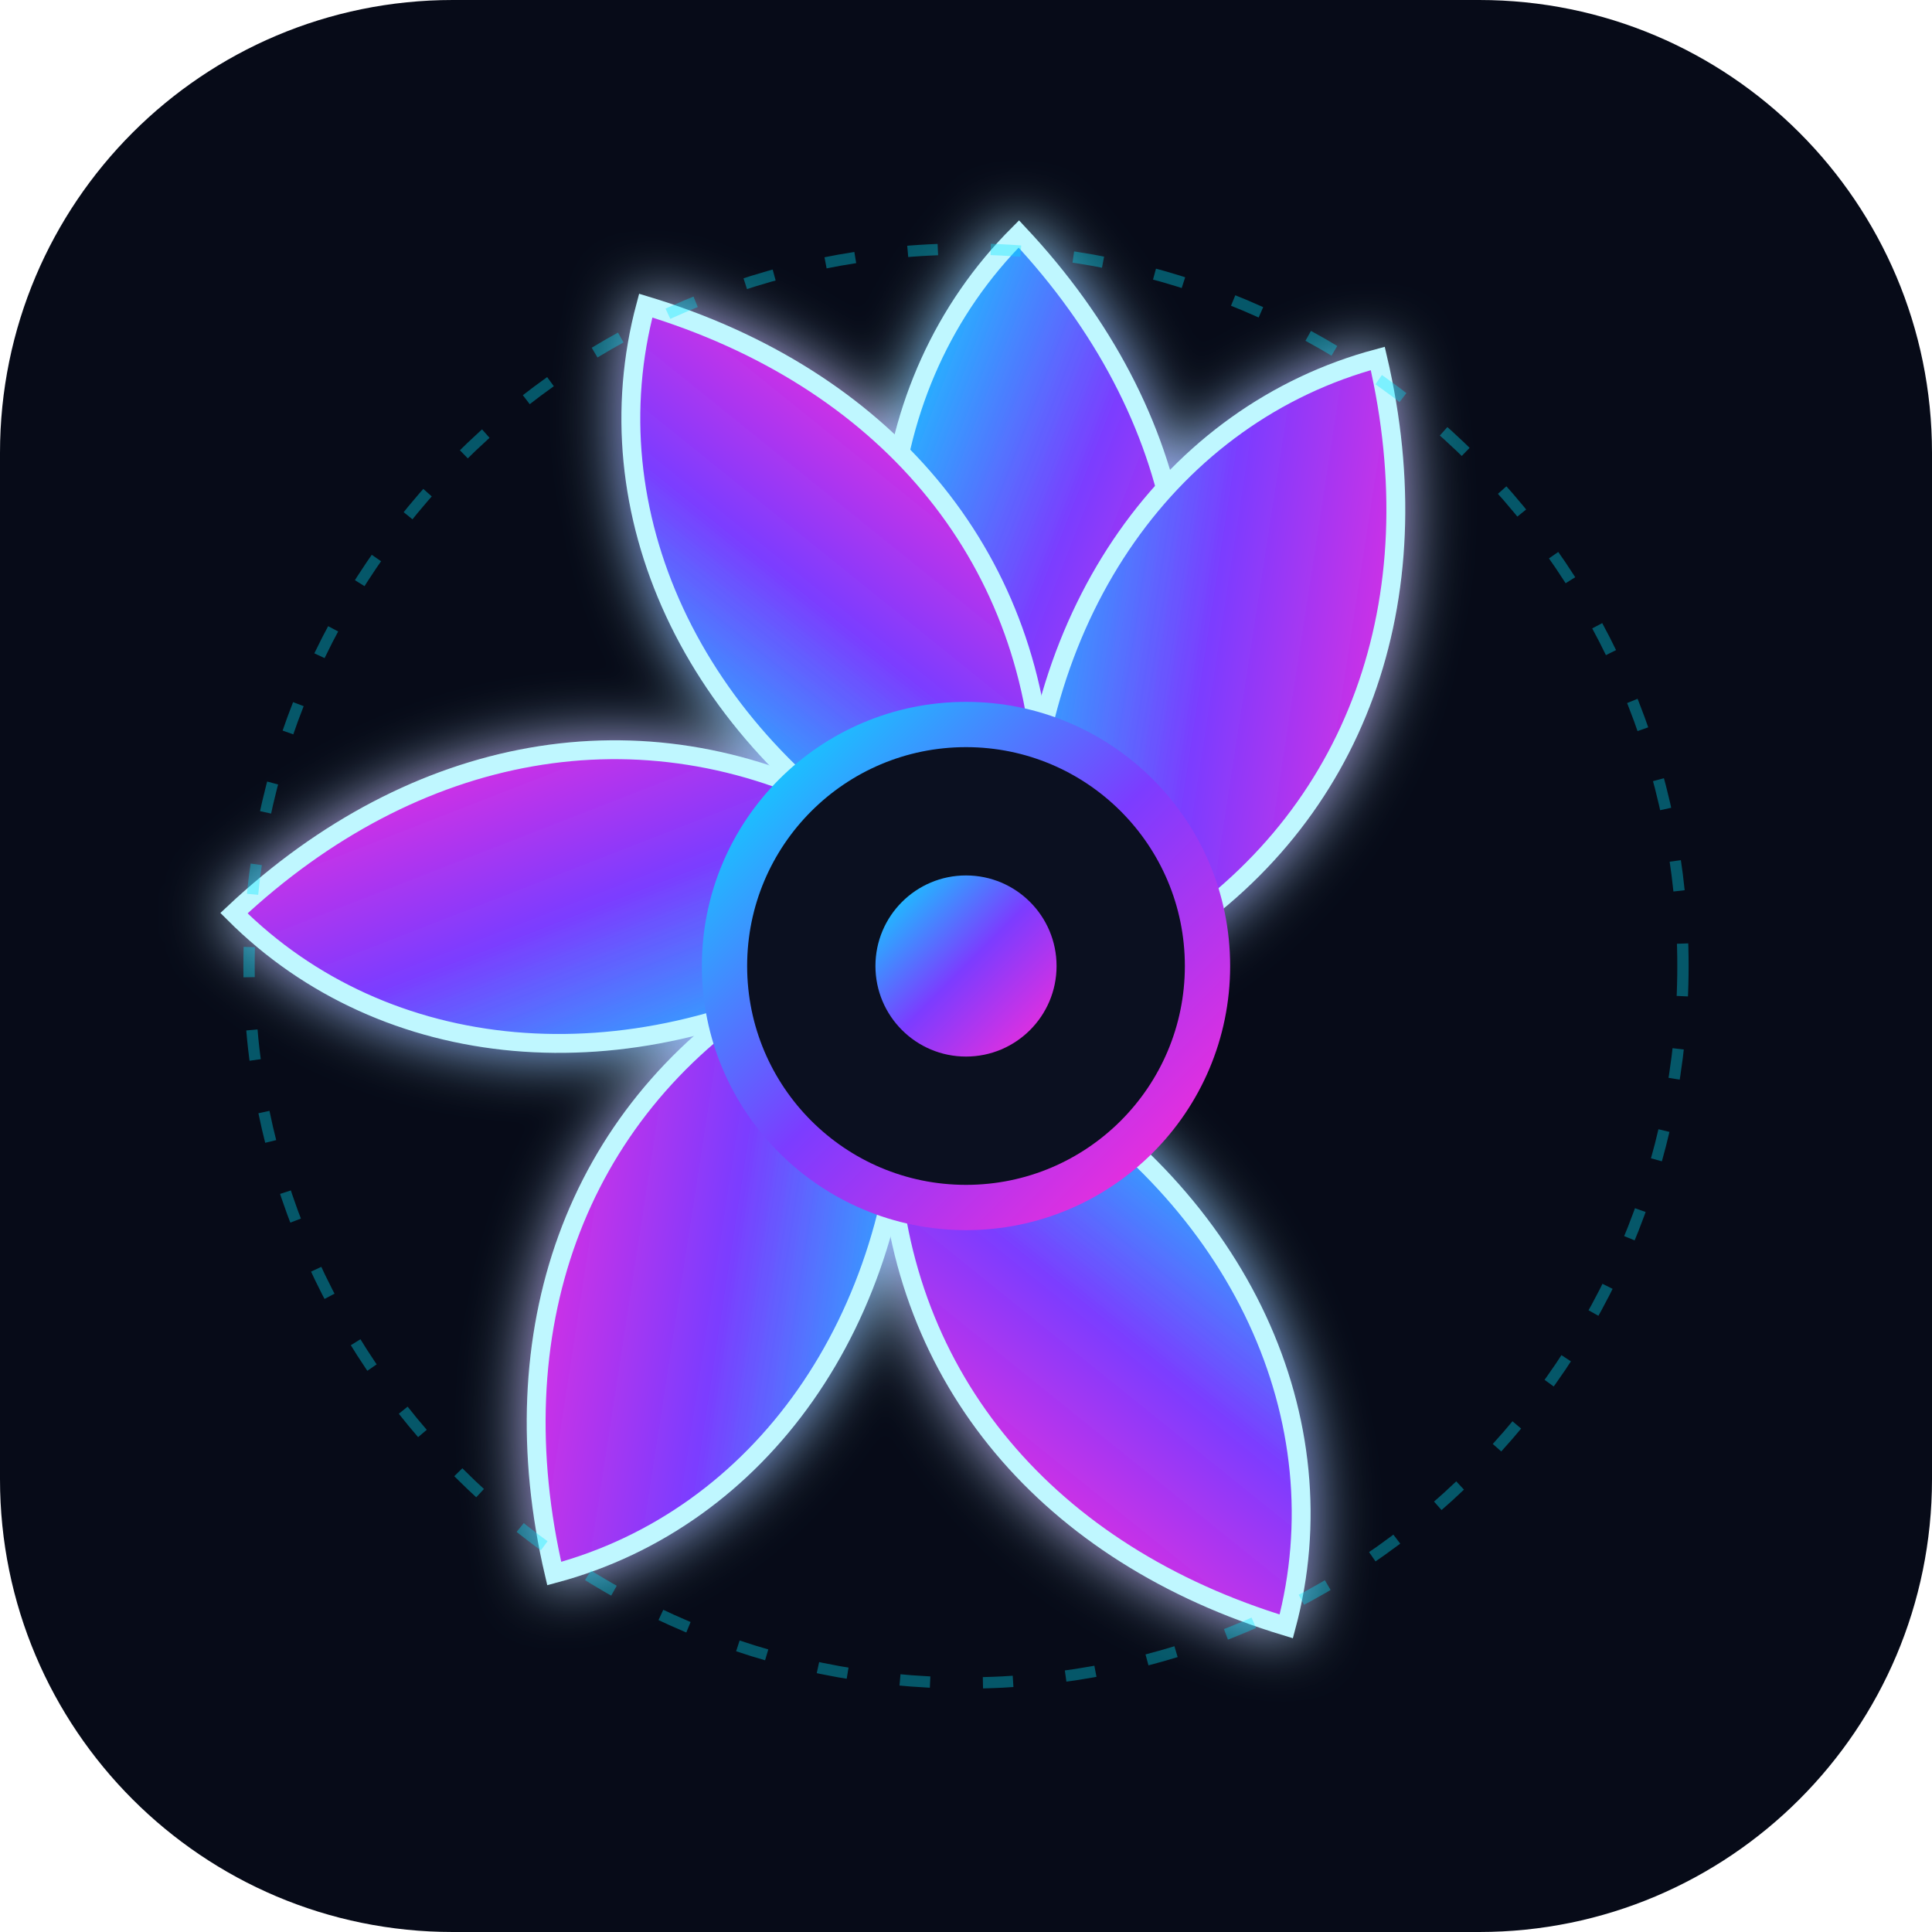
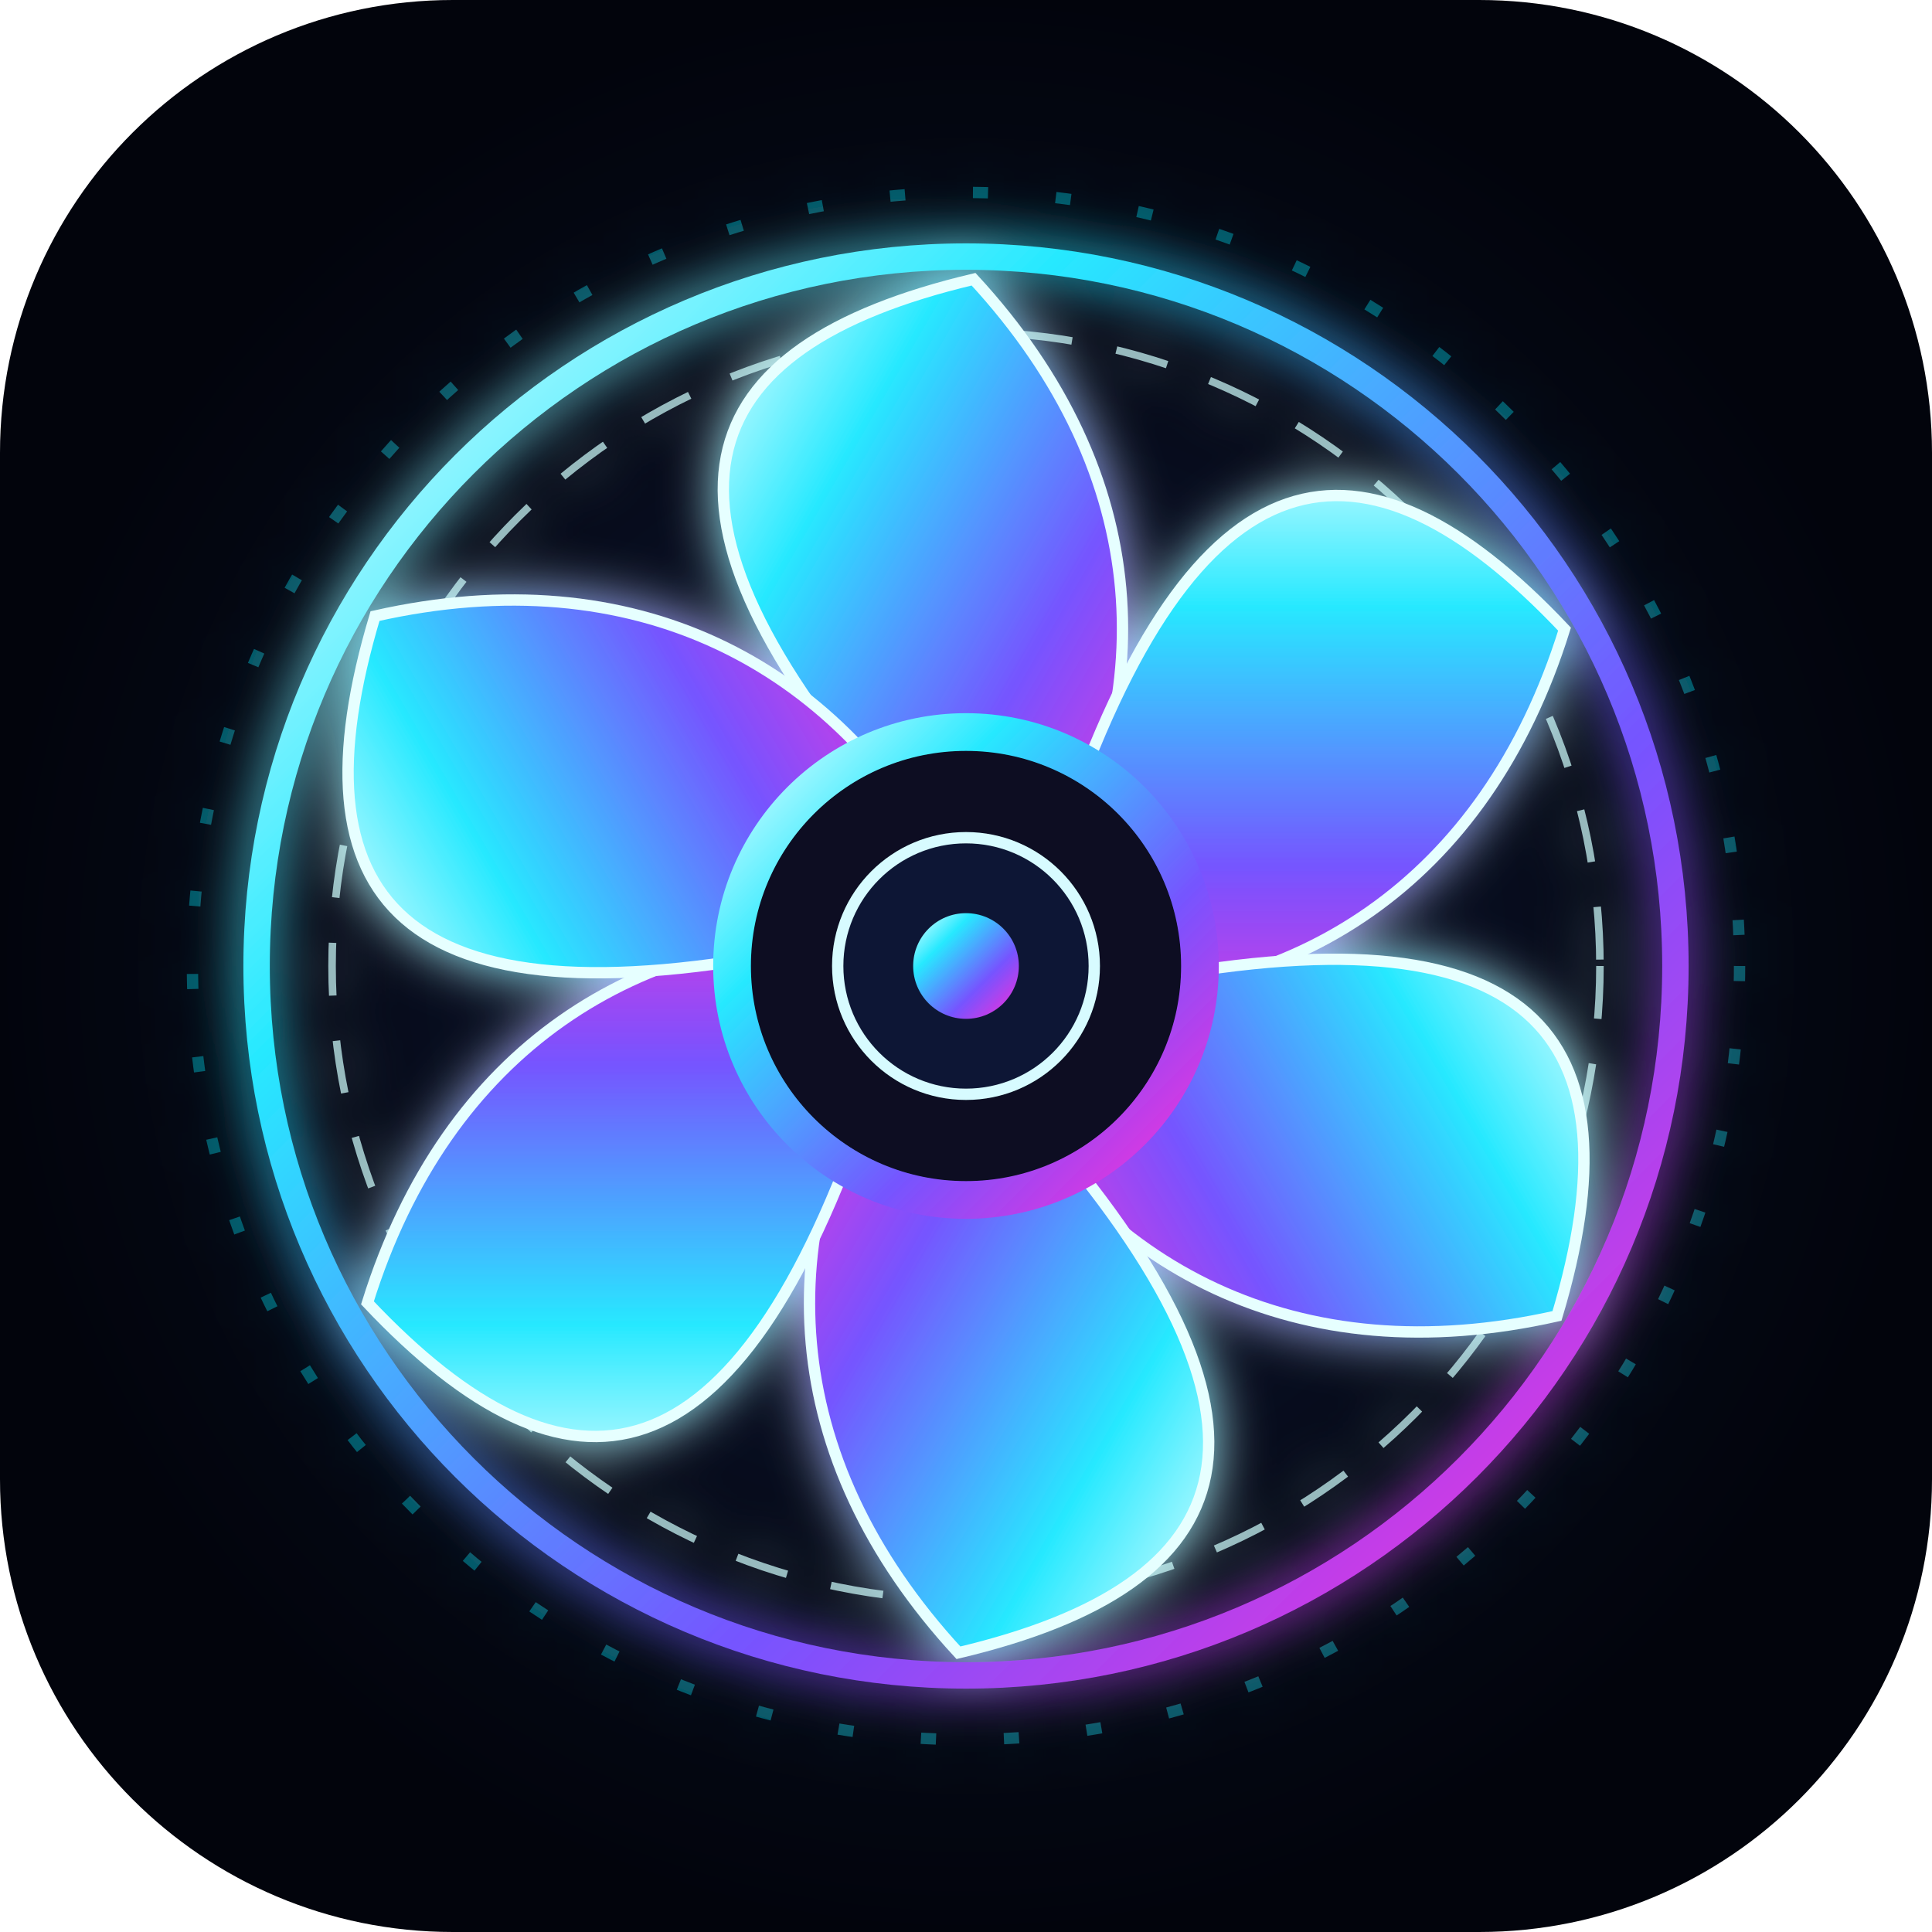
- <svg xmlns="http://www.w3.org/2000/svg" viewBox="0 0 512 512">
+ <svg xmlns="http://www.w3.org/2000/svg" viewBox="0 0 512 512" role="img" aria-labelledby="t">
  <defs>
-     <linearGradient id="g" x1="0" y1="0" x2="1" y2="1">
-       <stop stop-color="#00e5ff" />
-       <stop offset=".5" stop-color="#7c3cff" />
+     <radialGradient id="b">
+       <stop stop-color="#101a3a" />
+       <stop offset=".7" stop-color="#050916" />
+       <stop offset="1" stop-color="#02040c" />
+     </radialGradient>
+     <linearGradient id="n" x1="0" y1="0" x2="1" y2="1">
+       <stop stop-color="#eaffff" />
+       <stop offset=".28" stop-color="#27e9ff" />
+       <stop offset=".66" stop-color="#7654ff" />
      <stop offset="1" stop-color="#ff2bd6" />
    </linearGradient>
-     <filter id="glow">
-       <feGaussianBlur stdDeviation="8" result="b" />
+     <filter id="g" x="-60%" y="-60%" width="220%" height="220%">
+       <feGaussianBlur stdDeviation="7" result="x" />
      <feMerge>
-         <feMergeNode in="b" />
+         <feMergeNode in="x" />
        <feMergeNode in="SourceGraphic" />
      </feMerge>
    </filter>
  </defs>
-   <rect width="512" height="512" rx="120" fill="#070b18" />
-   <g filter="url(#glow)" fill="url(#g)" stroke="#bff7ff" stroke-width="5">
-     <path d="M256 224C224 166 230 102 270 62c45 48 56 108 28 162-8 16-22 29-42 39Z" />
-     <path d="M288 256c58-32 122-26 162 14-48 45-108 56-162 28-16-8-29-22-39-42Z" transform="rotate(60 256 256)" />
-     <path d="M288 256c58-32 122-26 162 14-48 45-108 56-162 28-16-8-29-22-39-42Z" transform="rotate(120 256 256)" />
-     <path d="M288 256c58-32 122-26 162 14-48 45-108 56-162 28-16-8-29-22-39-42Z" transform="rotate(180 256 256)" />
-     <path d="M288 256c58-32 122-26 162 14-48 45-108 56-162 28-16-8-29-22-39-42Z" transform="rotate(240 256 256)" />
-     <path d="M288 256c58-32 122-26 162 14-48 45-108 56-162 28-16-8-29-22-39-42Z" transform="rotate(300 256 256)" />
+   <rect width="512" height="512" rx="120" fill="url(#b)" />
+   <g transform="translate(256 256)" filter="url(#g)">
+     <circle r="205" fill="none" stroke="#00eaff" stroke-width="3" opacity=".35" stroke-dasharray="4 18" />
+     <circle r="188" fill="none" stroke="url(#n)" stroke-width="7" />
+     <circle r="168" fill="none" stroke="#cfffff" stroke-width="2" stroke-dasharray="14 12" opacity=".7" />
+     <g fill="url(#n)" stroke="#e6ffff" stroke-width="3">
+       <path d="M-18-40C-90-122-74-164 2-182c48 52 50 112 18 164-12 15-24 22-38 18Z" />
+       <path d="M-18-40C-90-122-74-164 2-182c48 52 50 112 18 164-12 15-24 22-38 18Z" transform="rotate(60)" />
+       <path d="M-18-40C-90-122-74-164 2-182c48 52 50 112 18 164-12 15-24 22-38 18Z" transform="rotate(120)" />
+       <path d="M-18-40C-90-122-74-164 2-182c48 52 50 112 18 164-12 15-24 22-38 18Z" transform="rotate(180)" />
+       <path d="M-18-40C-90-122-74-164 2-182c48 52 50 112 18 164-12 15-24 22-38 18Z" transform="rotate(240)" />
+       <path d="M-18-40C-90-122-74-164 2-182c48 52 50 112 18 164-12 15-24 22-38 18Z" transform="rotate(300)" />
+     </g>
+     <circle r="62" fill="#070d20" stroke="url(#n)" stroke-width="10" />
+     <circle r="34" fill="#101936" stroke="#d7fbff" stroke-width="3" />
+     <circle r="14" fill="url(#n)" />
  </g>
-   <circle cx="256" cy="256" r="64" fill="#0b1020" stroke="url(#g)" stroke-width="12" />
-   <circle cx="256" cy="256" r="24" fill="url(#g)" />
-   <circle cx="256" cy="256" r="190" fill="none" stroke="#00e5ff" stroke-opacity=".35" stroke-width="3" stroke-dasharray="8 14" />
</svg>
